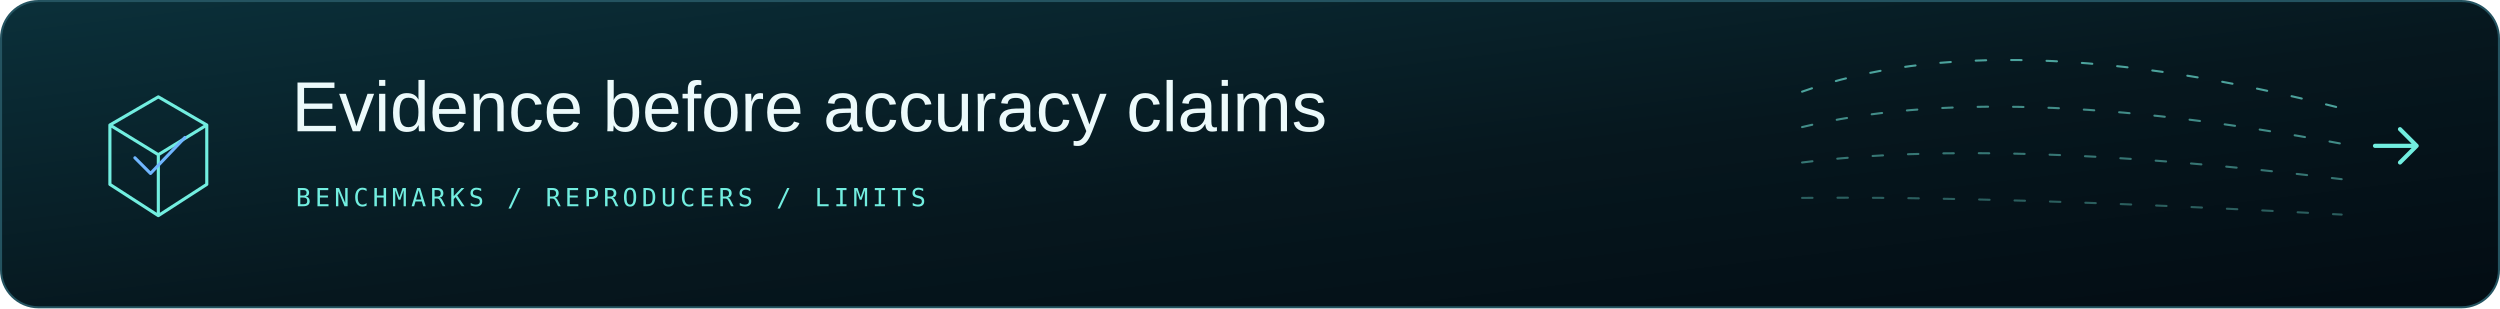
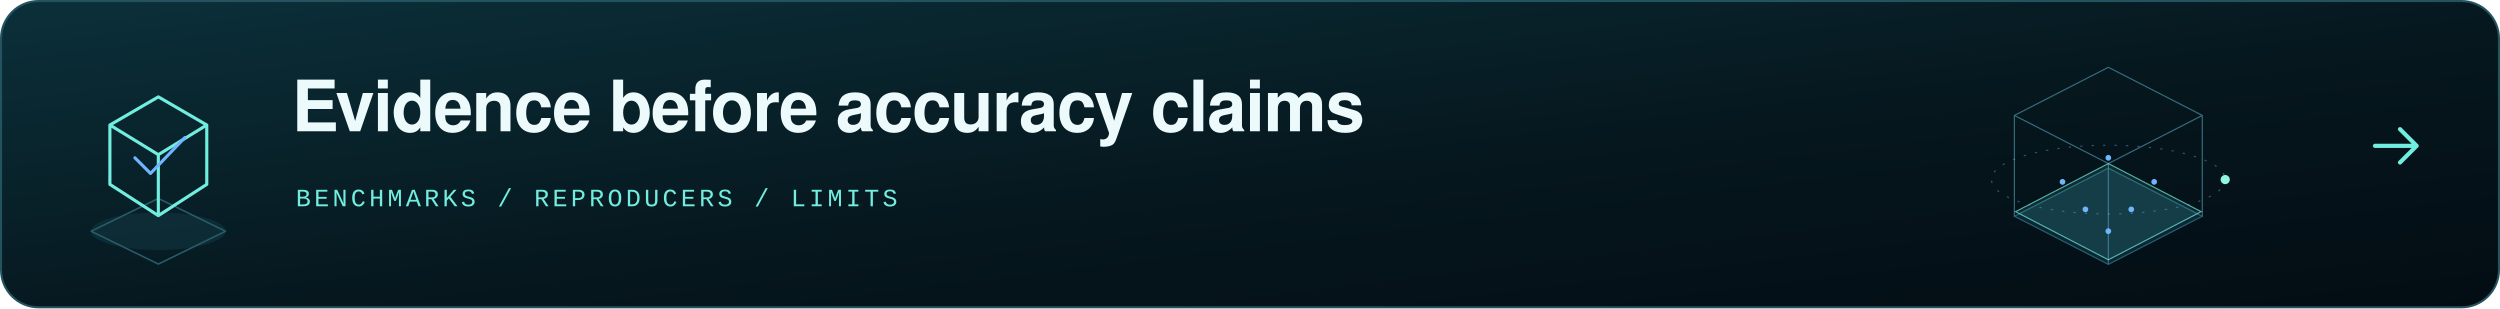
<svg xmlns="http://www.w3.org/2000/svg" width="1200" height="148" viewBox="0 0 1200 148" role="img" aria-labelledby="title desc">
  <defs>
    <linearGradient id="wash" x1="0" y1="0" x2="1" y2="1">
      <stop stop-color="#0b303a" />
      <stop offset=".55" stop-color="#06171e" />
      <stop offset="1" stop-color="#030c13" />
    </linearGradient>
    <linearGradient id="accent">
      <stop stop-color="#91f6df" />
      <stop offset="1" stop-color="#26bad7" />
    </linearGradient>
    <radialGradient id="halo">
      <stop stop-color="#35d4db" stop-opacity=".17" />
      <stop offset="1" stop-color="#35d4db" stop-opacity="0" />
    </radialGradient>
  </defs>
-   <style>text{font-family:Arial,Helvetica,sans-serif}.mono{font-family:ui-monospace,Consolas,monospace;letter-spacing:2px}.flow{stroke-dasharray:5 12;animation:flow 12s linear infinite}.breathe{animation:breathe 6s ease-in-out infinite}.trace{stroke-dasharray:400;stroke-dashoffset:0;animation:trace 10s ease-in-out infinite}.float{animation:float 9s ease-in-out infinite}@keyframes flow{to{stroke-dashoffset:-136}}@keyframes breathe{50%{opacity:.4}}@keyframes trace{0%,100%{stroke-dashoffset:0}50%{stroke-dashoffset:90}}@keyframes float{50%{transform:translateY(-6px)}}@media(prefers-reduced-motion:reduce){*{animation:none!important}}</style>
+   <style>
+ text{font-family:"Avenir Next","Segoe UI",Helvetica,Arial,sans-serif}
+ .mono{font-family:"SFMono-Regular",Consolas,"Liberation Mono",monospace;letter-spacing:1.6px}
+ .float{animation:float 5s ease-in-out infinite}
+ .flow{stroke-dasharray:5 12;animation:flow 5s linear infinite}
+ .breathe{animation:breathe 4s ease-in-out infinite}
+ .trace{stroke-dasharray:400;animation:trace 6s ease-in-out infinite}
+ .scan{animation:scan 7s ease-in-out infinite}
+ .orbit{transform-box:fill-box;transform-origin:center;animation:orbit 18s linear infinite}
+ .spark{animation:spark 3.5s ease-in-out infinite}
+ @keyframes float{0%,100%{transform:translate(0,0)}50%{transform:translate(3px,-10px)}}
+ @keyframes scan{0%,100%{transform:translateY(0)}50%{transform:translateY(-76px)}}
+ @keyframes orbit{to{transform:rotate(360deg)}}
+ @keyframes spark{50%{opacity:.25}}
+ @keyframes flow{to{stroke-dashoffset:-136}}
+ @keyframes breathe{50%{opacity:.4}}
+ @keyframes trace{0%,100%{stroke-dashoffset:0}50%{stroke-dashoffset:90}}
+ @media(prefers-reduced-motion:reduce){*{animation:none!important}}
+ </style>
  <rect x=".5" y=".5" width="1199" height="147" rx="18" fill="url(#wash)" stroke="#245360" />
  <g transform="translate(76 75) scale(0.75)">
-     <path d="M0 -38L31 -20V18L0 38L-31 18V-20ZM-31 -20L0 -1L31 -20M0 -1V38" fill="none" stroke="#72eee0" stroke-width="2" stroke-linecap="round" stroke-linejoin="round" />
-     <path d="M-15 1L-5 11L17 -12" fill="none" stroke="#70b6ff" stroke-width="2" stroke-linecap="round" stroke-linejoin="round" class="trace" />
+     <ellipse cx="0" cy="48" rx="43" ry="12" fill="#133a45" opacity=".5" />
+     <path d="M-43 48L0 27L43 48L0 69Z" fill="none" stroke="#285c68" stroke-width="1" stroke-linecap="round" stroke-linejoin="round" />
+     <g class="float">
+       <path d="M0 -38L31 -20V18L0 38L-31 18V-20ZM-31 -20L0 -1L31 -20M0 -1V38" fill="none" stroke="#72eee0" stroke-width="2" stroke-linecap="round" stroke-linejoin="round" />
+       <path d="M-15 1L-5 11L17 -12" fill="none" stroke="#70b6ff" stroke-width="2" stroke-linecap="round" stroke-linejoin="round" class="trace" />
+     </g>
  </g>
-   <text x="140" y="63" font-size="34" fill="#ecfafb" text-anchor="start">Evidence before accuracy claims</text>
-   <text x="142" y="99" font-size="12" fill="#72eee0" text-anchor="start" class="mono">BENCHMARKS / REPRODUCERS / LIMITS</text>
-   <path d="M865 44Q960 10 1124 52" fill="none" stroke="#72eee0" stroke-width="1" stroke-linecap="round" stroke-linejoin="round" class="flow" opacity="0.65" />
-   <path d="M865 61Q960 38 1124 69" fill="none" stroke="#72eee0" stroke-width="1" stroke-linecap="round" stroke-linejoin="round" class="flow" opacity="0.55" />
-   <path d="M865 78Q960 66 1124 86" fill="none" stroke="#72eee0" stroke-width="1" stroke-linecap="round" stroke-linejoin="round" class="flow" opacity="0.45" />
-   <path d="M865 95Q960 94 1124 103" fill="none" stroke="#72eee0" stroke-width="1" stroke-linecap="round" stroke-linejoin="round" class="flow" opacity="0.35" />
+   <text x="140" y="63" font-size="34" fill="#ecfafb" text-anchor="start" font-weight="650" letter-spacing="-0.6">Evidence before accuracy claims</text>
+   <text x="142" y="99" font-size="12" fill="#72eee0" text-anchor="start" font-weight="500" class="mono">BENCHMARKS / REPRODUCERS / LIMITS</text>
+   <g transform="translate(1012 84) scale(0.55)">
+     <path d="M-82 36L0 -6L82 36L0 78Z" fill="#0a2733" stroke="#286171" />
+     <path d="M-82 36V-52L0 -94L82 -52V36M-82 -52L0 -10L82 -52M0 -10V78" fill="none" stroke="#366d80" />
+     <g class="scan">
+       <path d="M-81 32L0 -10L81 32L0 74Z" fill="#5fe3d8" fill-opacity=".12" stroke="#72eee0" stroke-opacity=".7" />
+     </g>
+     <circle cx="-40" cy="6" r="2" stroke="#70b6ff" fill="#70b6ff" class="spark" />
+     <circle cx="0" cy="-15" r="2" stroke="#70b6ff" fill="#70b6ff" class="spark" />
+     <circle cx="40" cy="6" r="2" stroke="#70b6ff" fill="#70b6ff" class="spark" />
+     <circle cx="-20" cy="30" r="2" stroke="#70b6ff" fill="#70b6ff" class="spark" />
+     <circle cx="20" cy="30" r="2" stroke="#70b6ff" fill="#70b6ff" class="spark" />
+     <circle cx="0" cy="49" r="2" stroke="#70b6ff" fill="#70b6ff" class="spark" />
+     <g class="orbit">
+       <ellipse cx="0" cy="4" rx="102" ry="30" fill="none" stroke="#70b6ff" stroke-opacity=".4" stroke-dasharray="2 8" />
+       <circle cx="102" cy="4" r="4" fill="#91f6df" />
+     </g>
+   </g>
  <path d="M1140 70H1160M1152 62L1160 70L1152 78" fill="none" stroke="#72eee0" stroke-width="2" stroke-linecap="round" stroke-linejoin="round" />
</svg>
